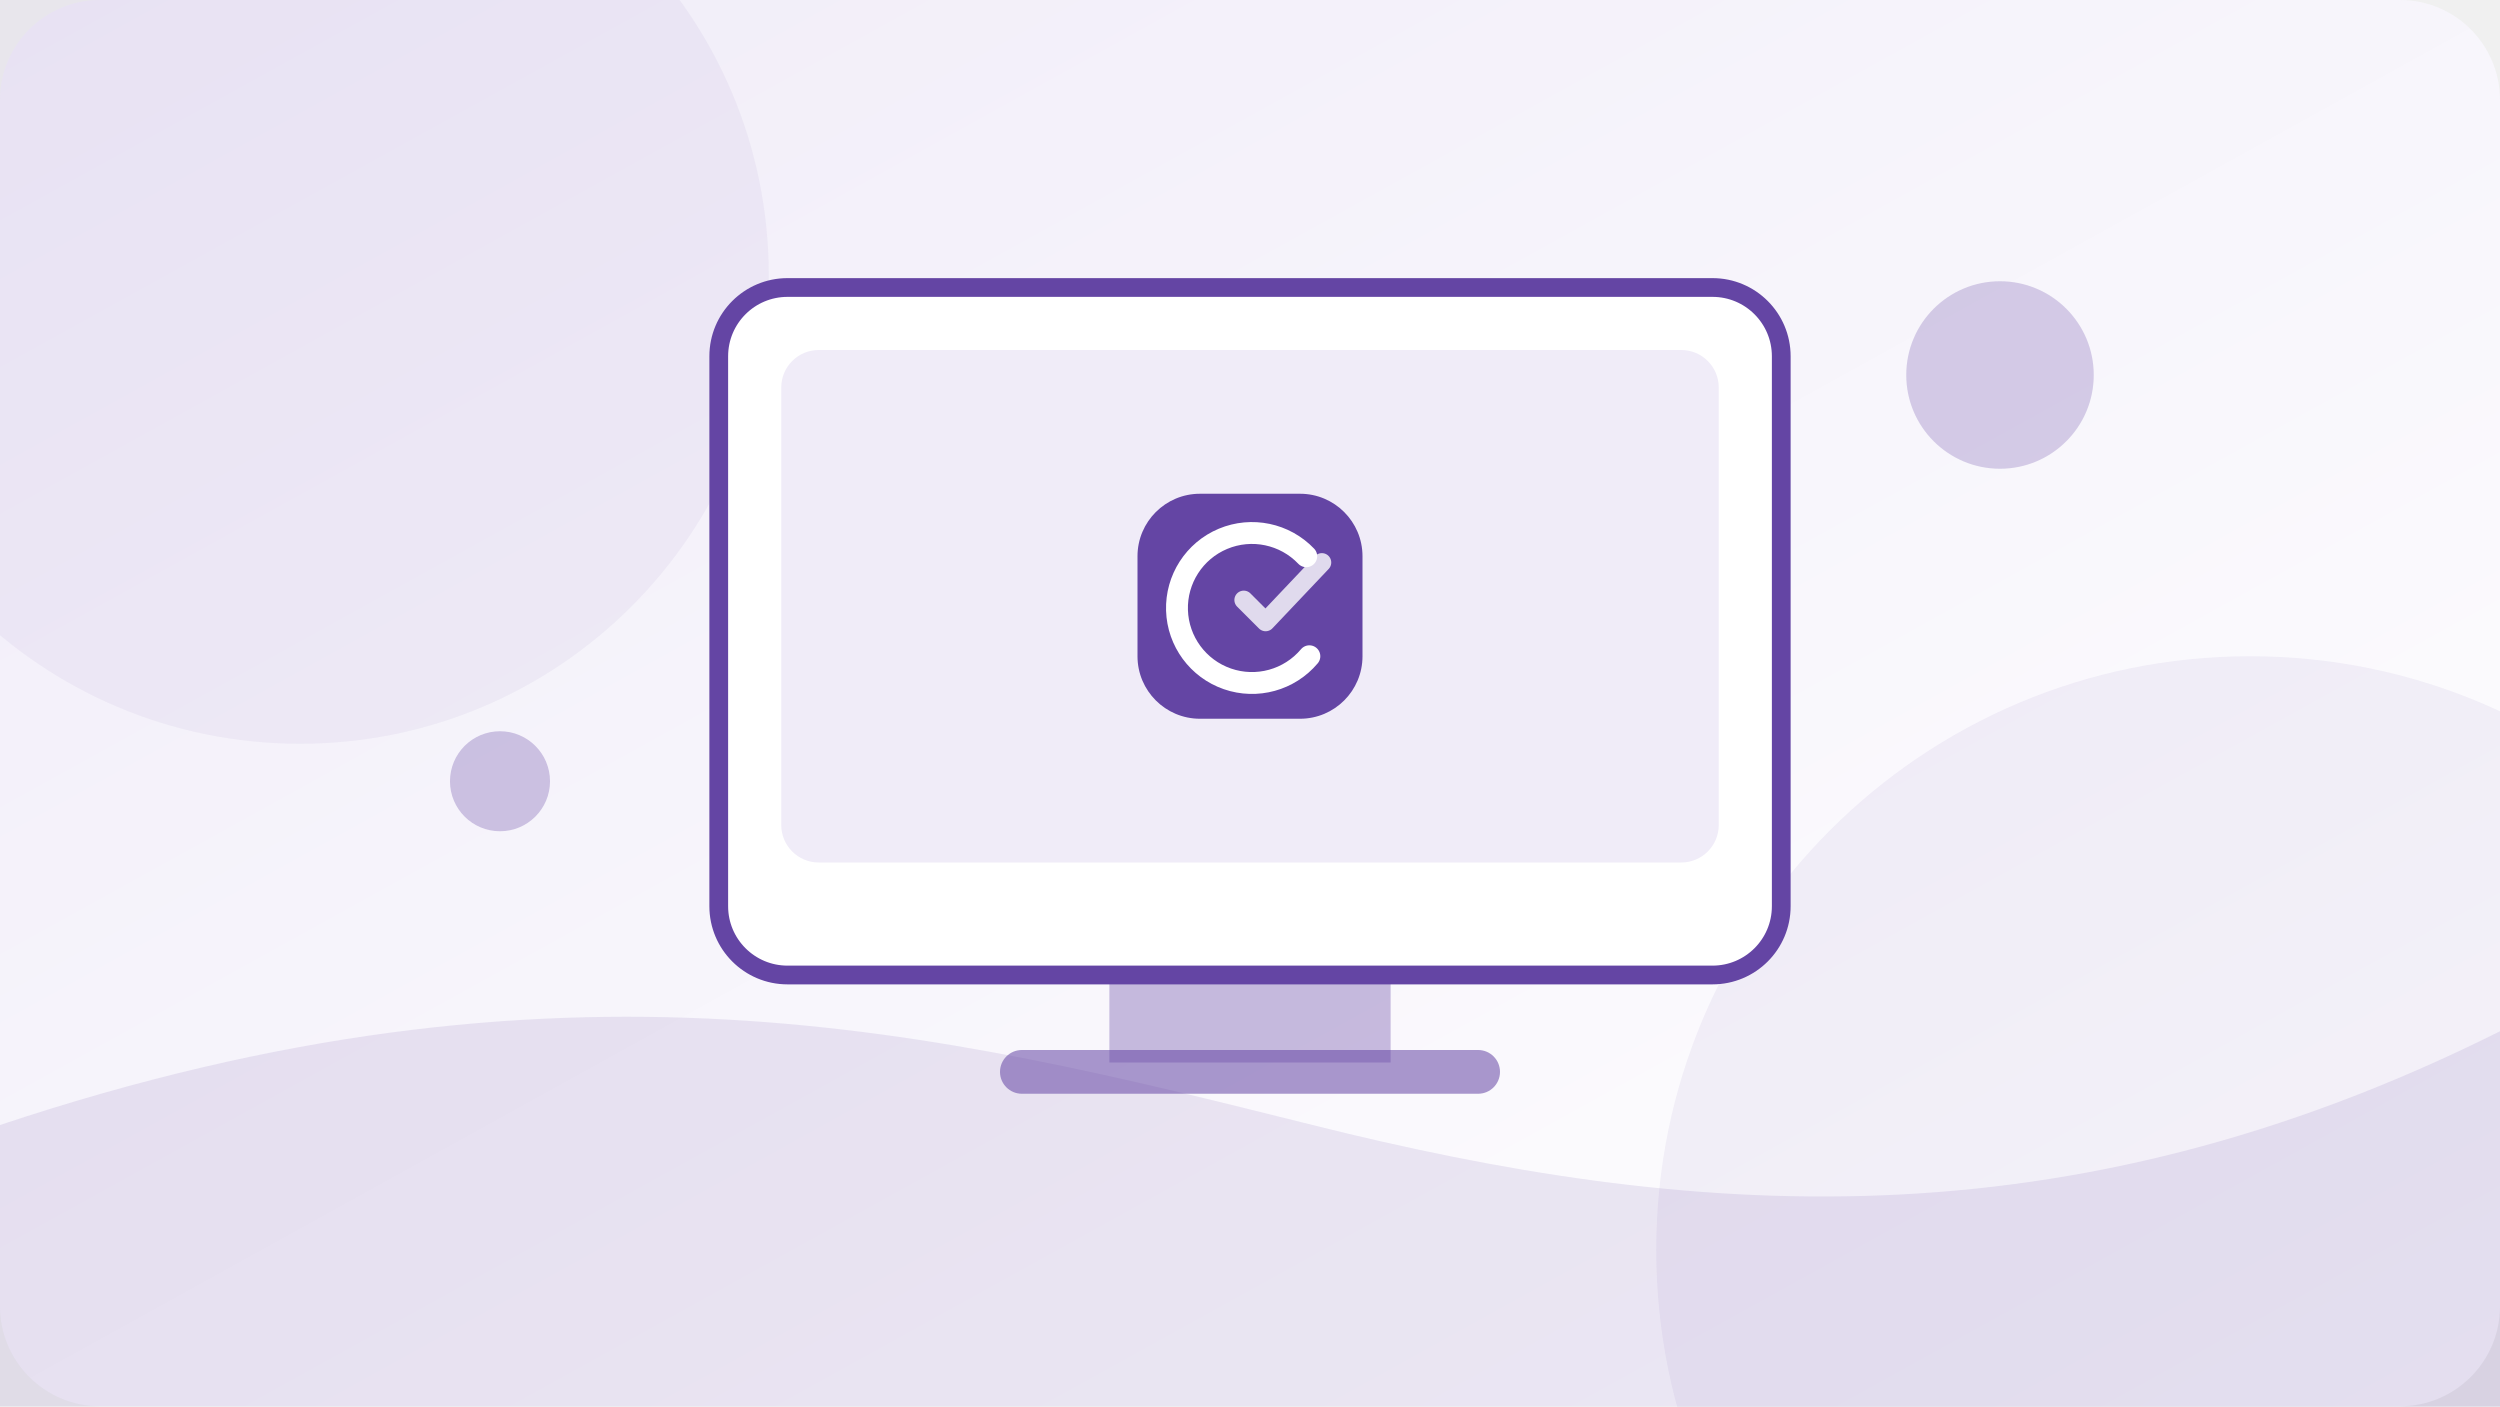
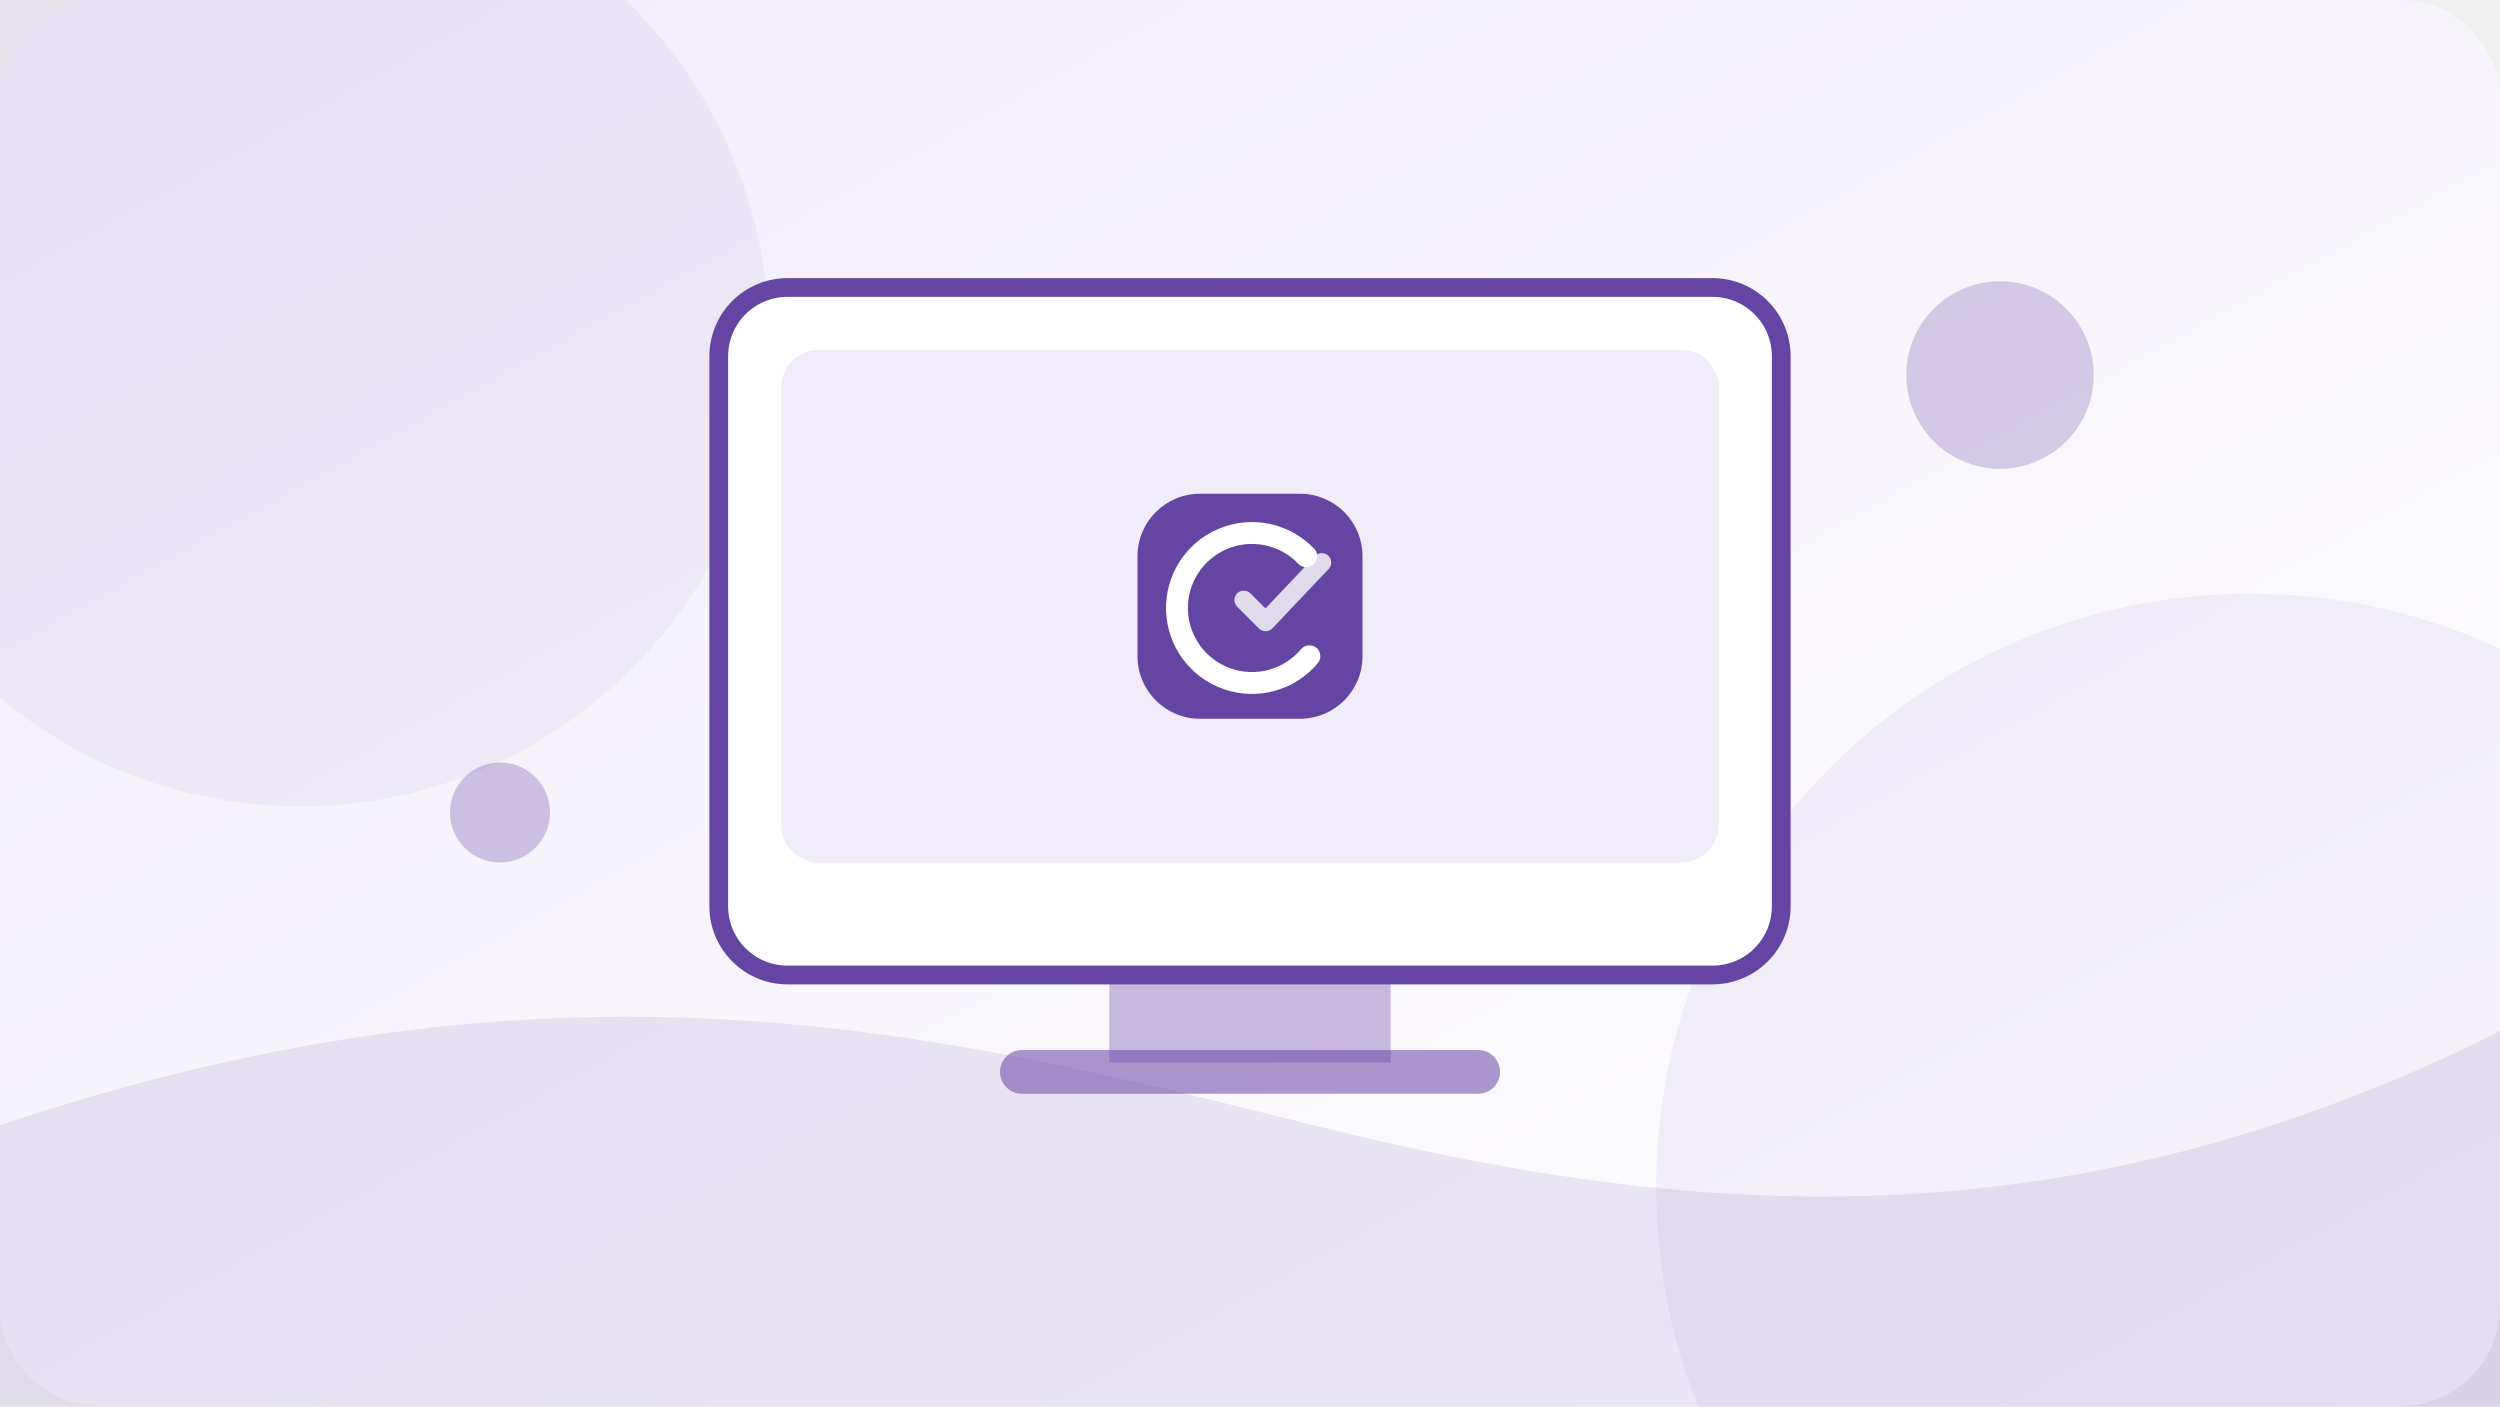
<svg xmlns="http://www.w3.org/2000/svg" width="800" height="450" viewBox="0 0 800 450">
  <defs>
    <linearGradient id="bg" x1="0" y1="0" x2="1" y2="1">
      <stop offset="0" stop-color="#f0ecf8" />
      <stop offset="1" stop-color="#ffffff" />
    </linearGradient>
  </defs>
  <rect width="800" height="450" rx="32" fill="url(#bg)" />
-   <circle cx="96" cy="88" r="150" fill="#6445a4" opacity=".06" />
-   <circle cx="720" cy="400" r="190" fill="#6445a4" opacity=".07" />
-   <path d="M0 360 C180 300 300 330 420 360 S660 400 800 330 V450 H0Z" fill="#6445a4" opacity=".12" />
+   <circle cx="96.0" cy="108.0" r="150" fill="#6445a4" opacity=".06" />
+   <circle cx="720.0" cy="380.0" r="190" fill="#6445a4" opacity=".07" />
+   <path d="M0 360 C180 300.0 300 330 420 360 S660 400 800 330 V450 H0Z" fill="#6445a4" opacity=".12" />
  <rect x="230" y="92" width="340" height="220" rx="22" fill="#ffffff" stroke="#6445a4" stroke-width="6" />
  <rect x="250" y="112" width="300" height="164" rx="12" fill="#f0ecf8" />
  <rect x="355" y="312" width="90" height="28" fill="#6445a4" opacity=".35" />
  <rect x="320" y="336" width="160" height="14" rx="7" fill="#6445a4" opacity=".55" />
-   <rect x="364" y="158" width="72" height="72" rx="20" fill="#6445a4" />
+   <rect x="364.0" y="158.0" width="72.0" height="72.0" rx="20.0" fill="#6445a4" />
  <path d="M418 178a24 24 0 1 0 1 32" fill="none" stroke="#fff" stroke-width="7" stroke-linecap="round" />
  <path d="M398 192l7 7 18-19" fill="none" stroke="#fff" stroke-width="6" stroke-linecap="round" stroke-linejoin="round" opacity=".8" />
-   <circle cx="640" cy="120" r="30" fill="#6445a4" opacity=".25" />
-   <circle cx="160" cy="250" r="16" fill="#6445a4" opacity=".3" />
+   <circle cx="640.0" cy="120" r="30" fill="#6445a4" opacity=".25" />
+   <circle cx="160" cy="260.0" r="16" fill="#6445a4" opacity=".3" />
</svg>
